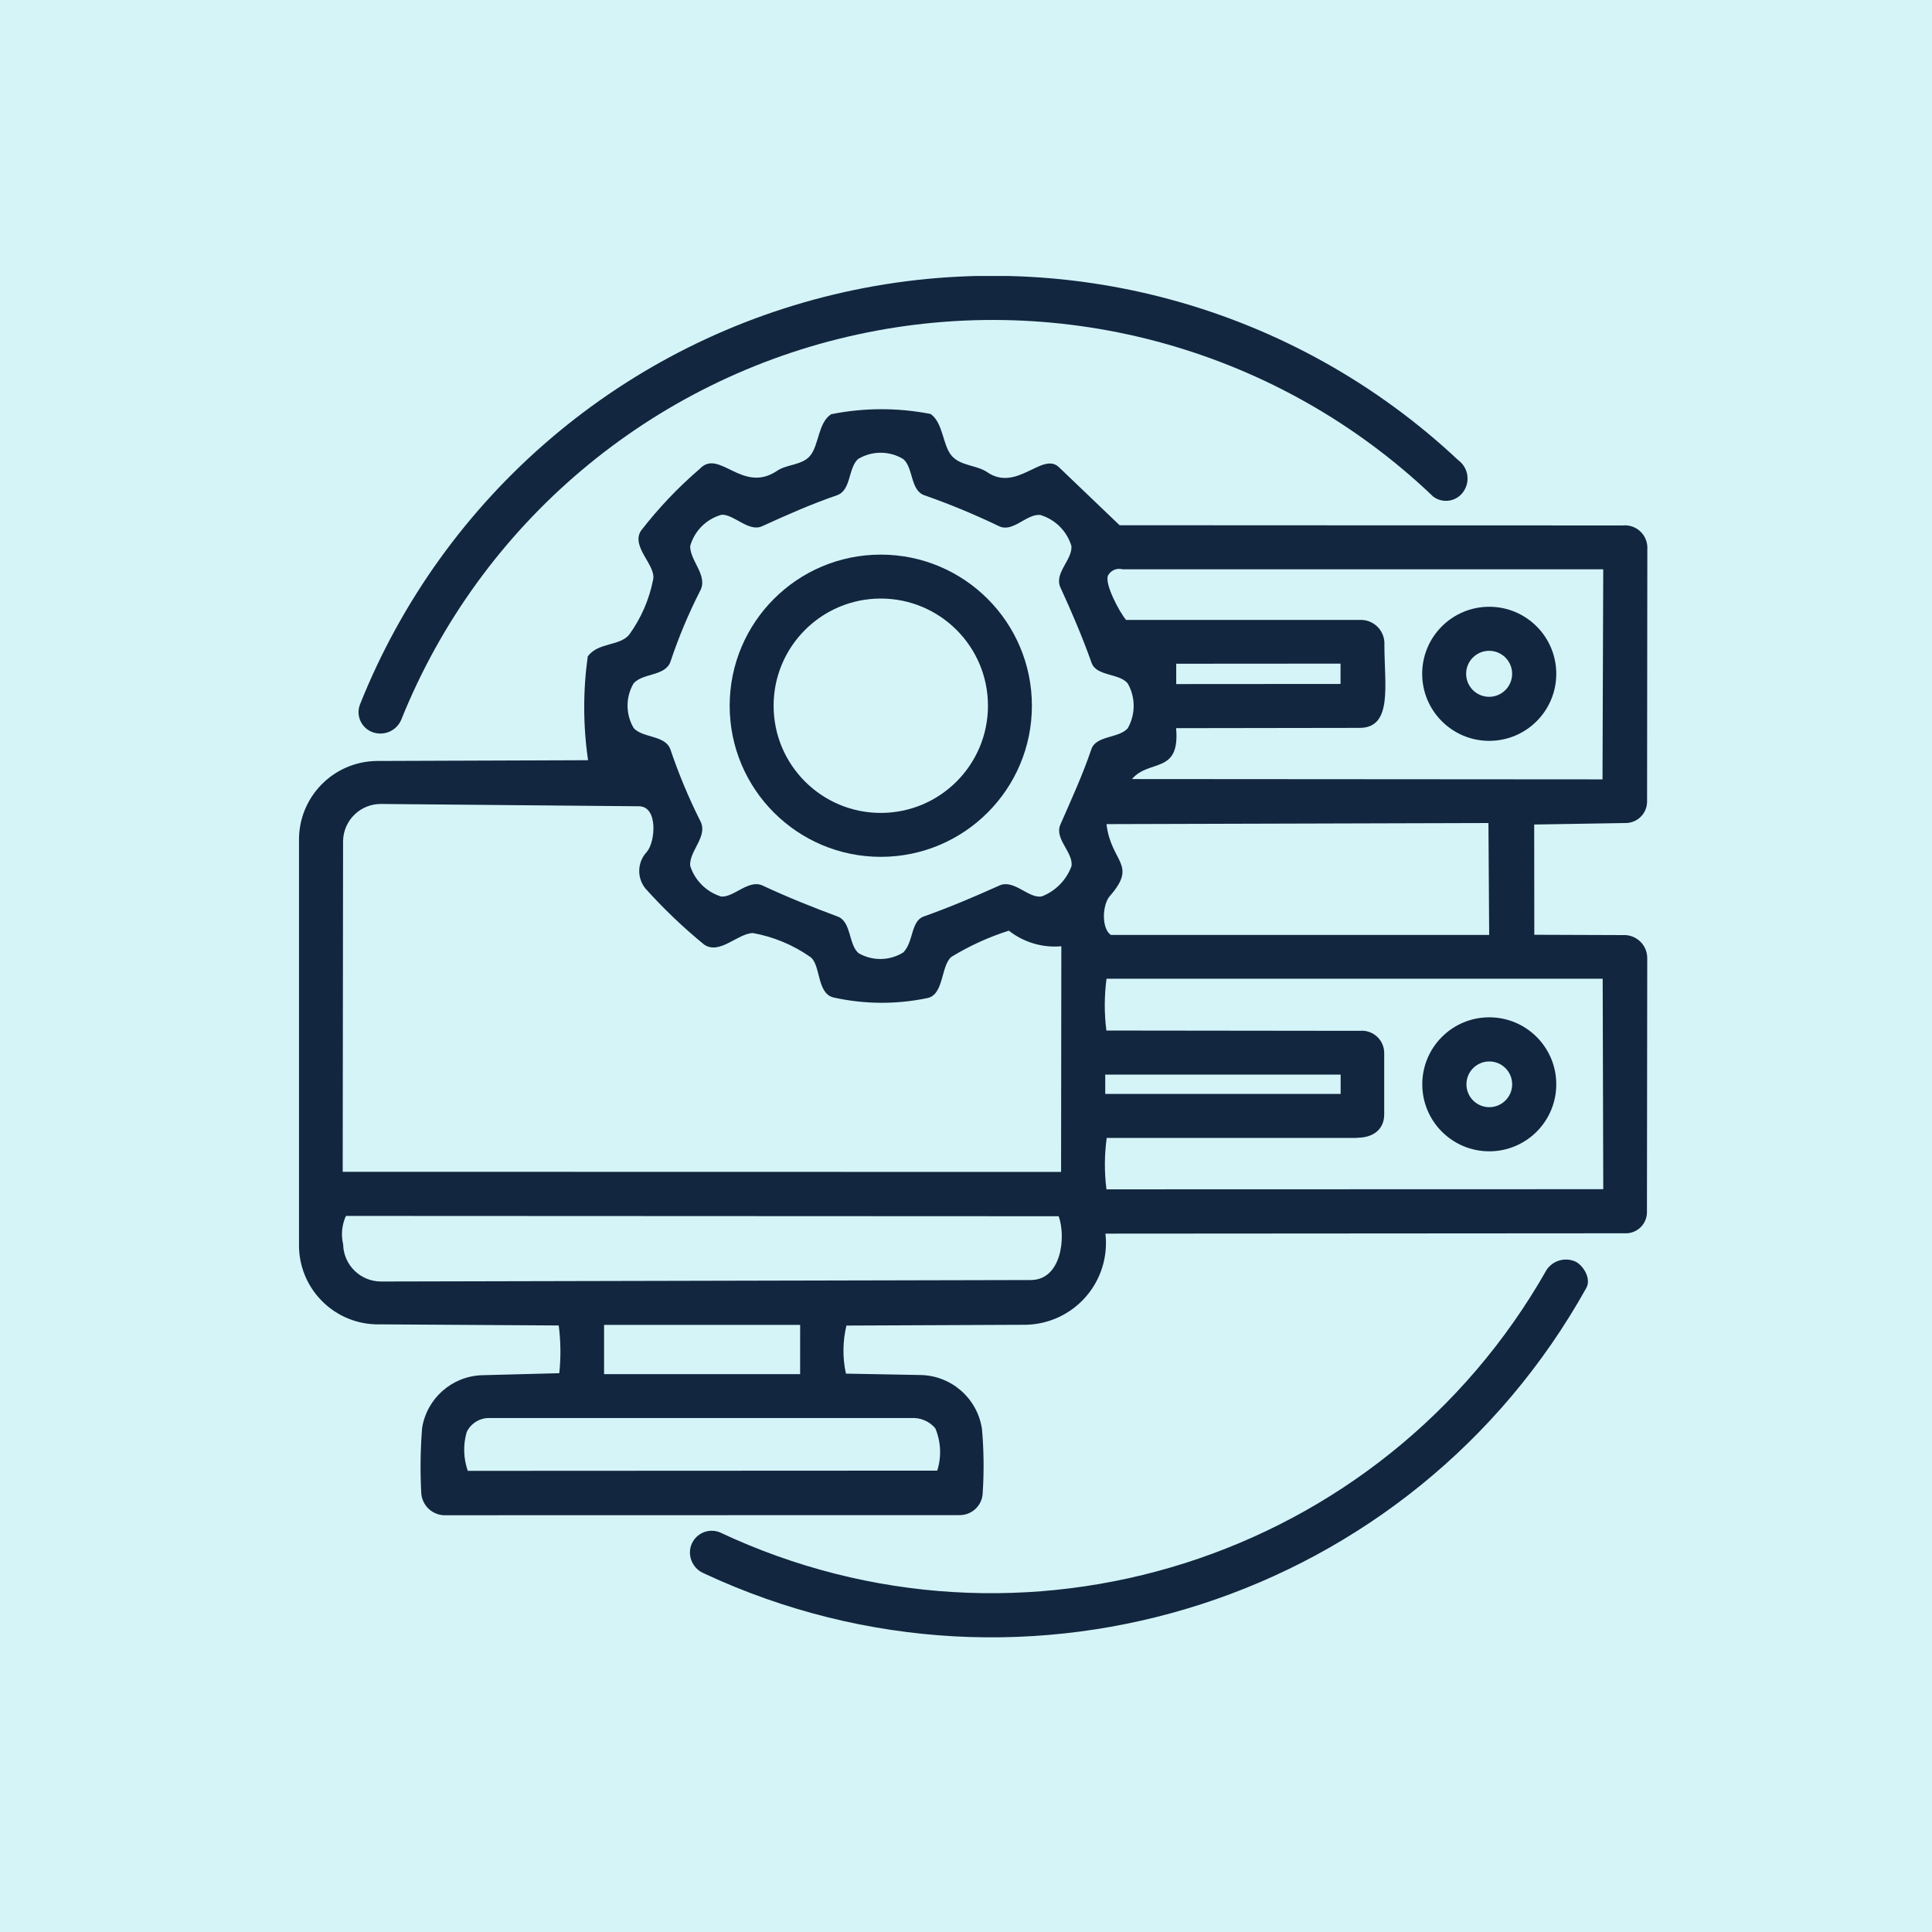
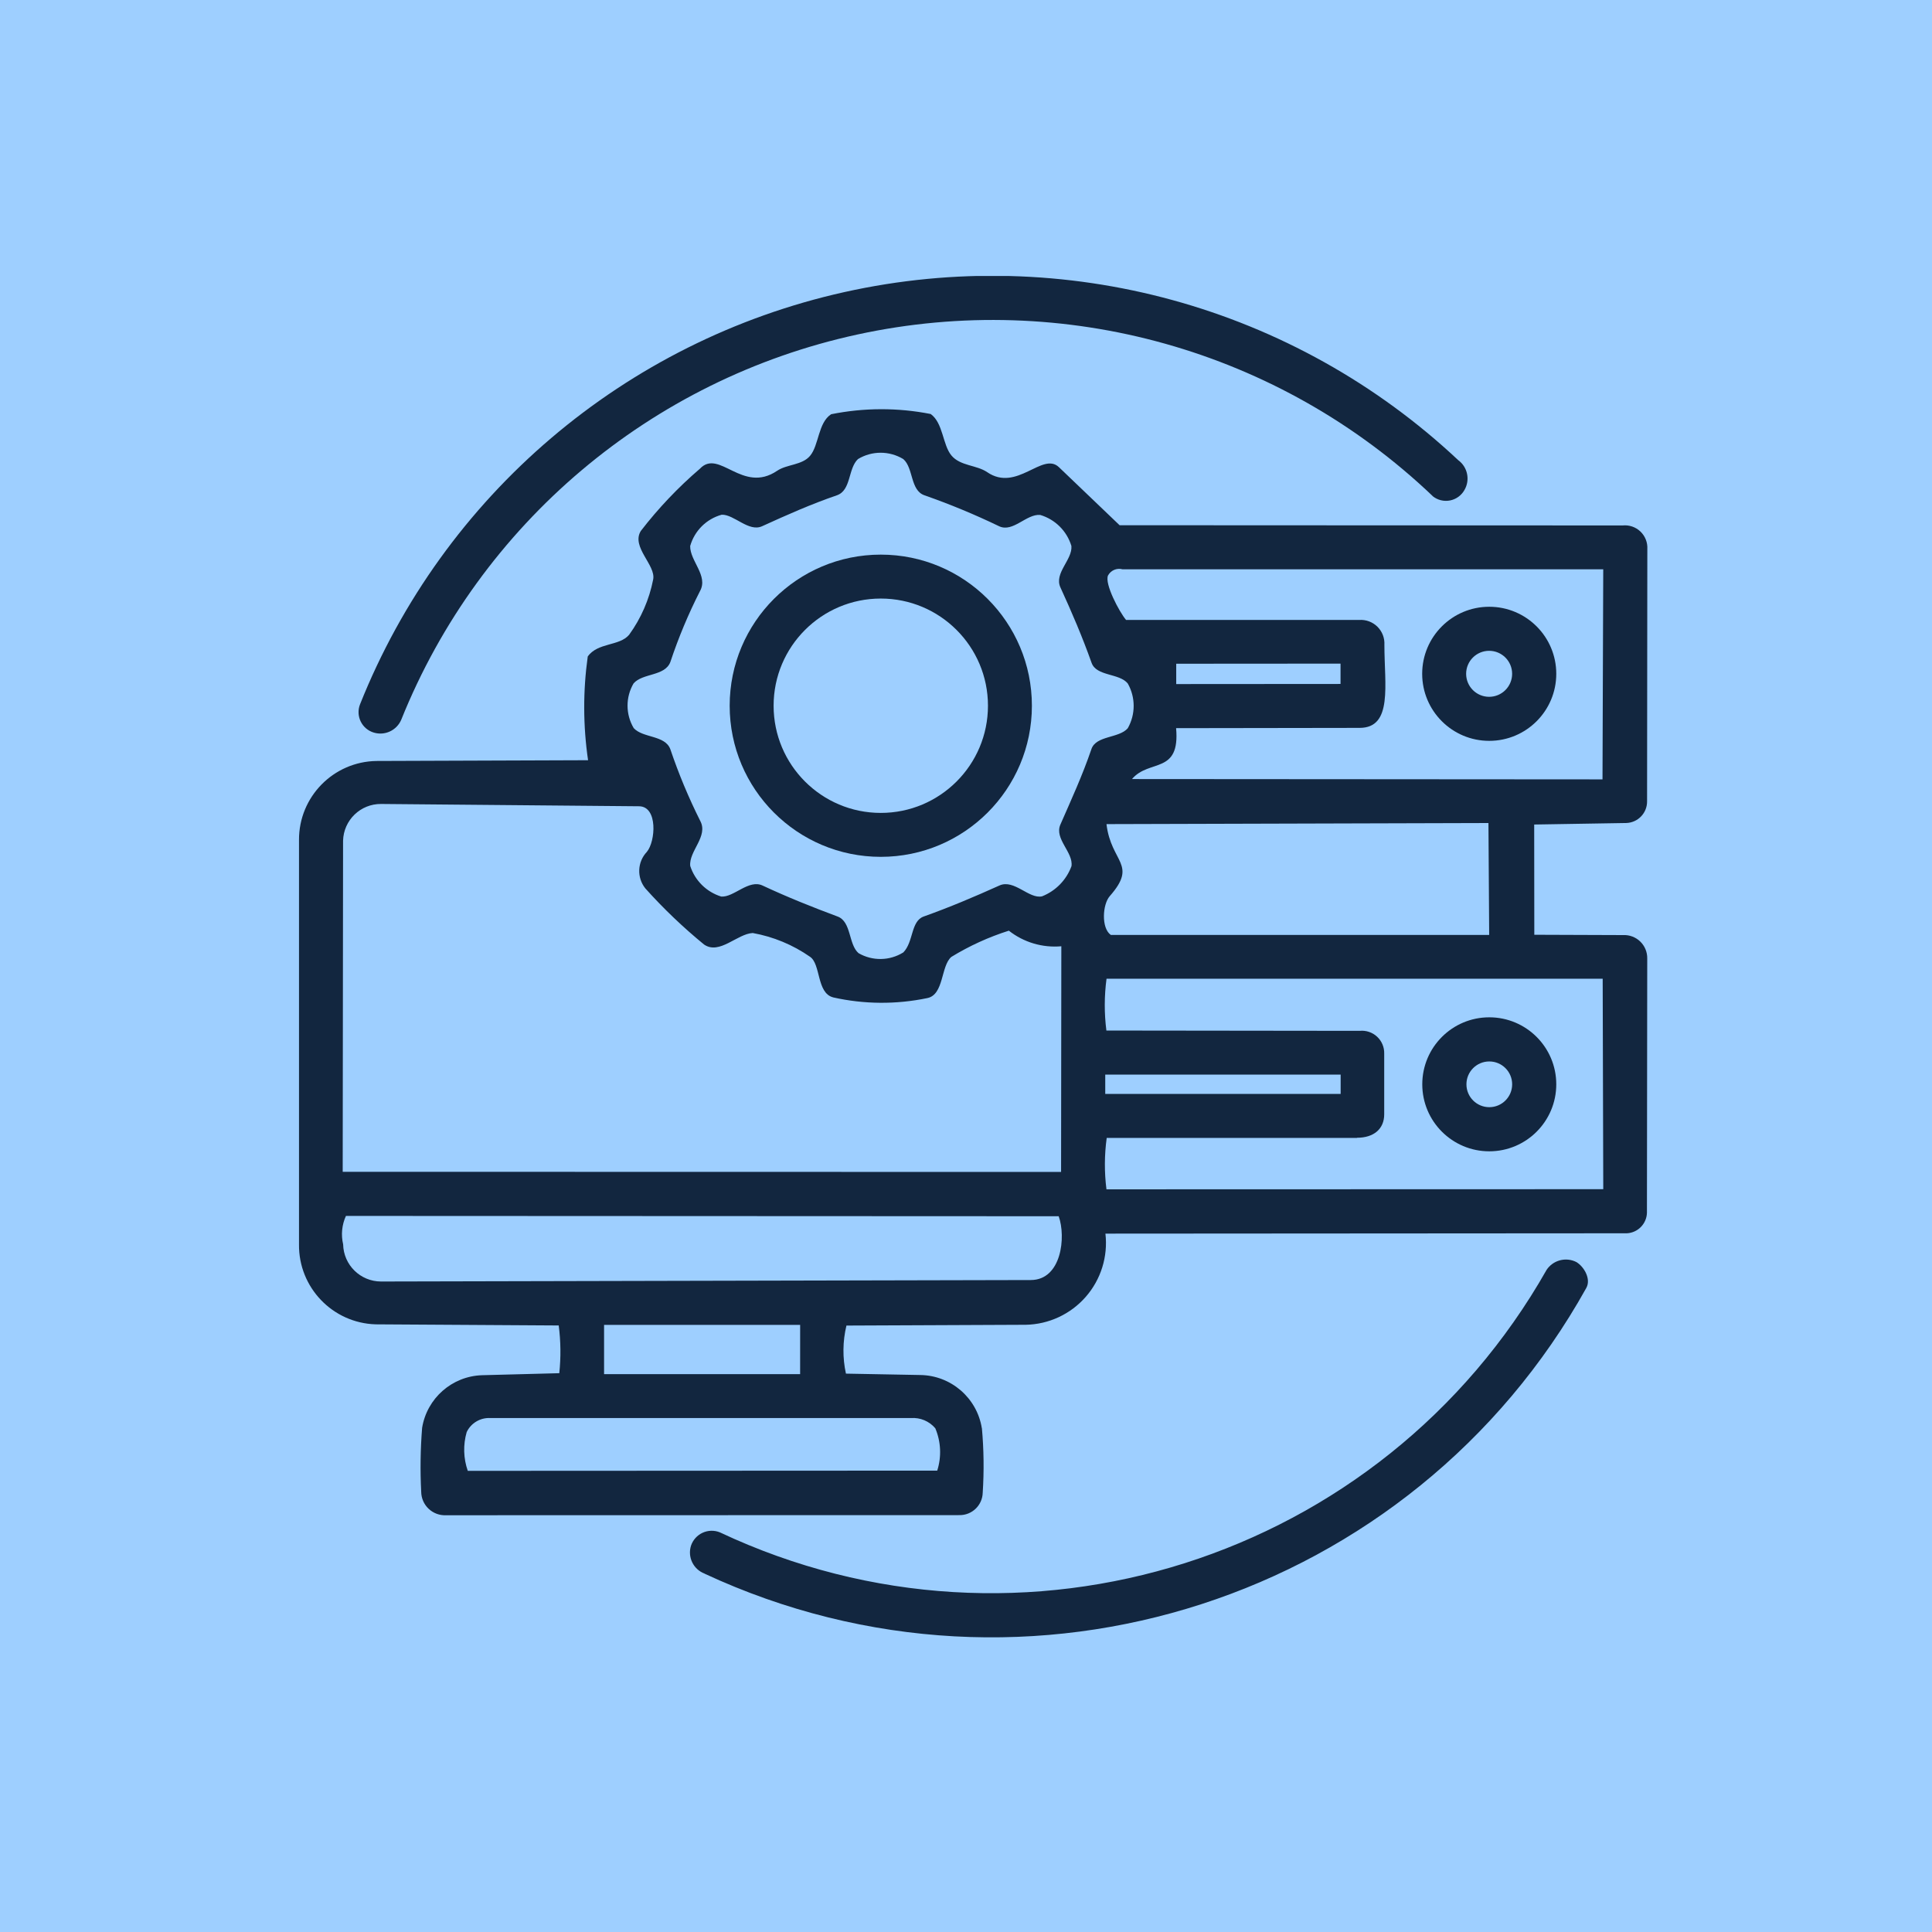
<svg xmlns="http://www.w3.org/2000/svg" width="84" height="84" viewBox="0 0 84 84">
  <defs>
    <clipPath id="clip-path">
      <rect id="Rectángulo_464983" data-name="Rectángulo 464983" width="58.622" height="59.187" fill="#12263f" />
    </clipPath>
  </defs>
  <g id="Grupo_1212686" data-name="Grupo 1212686" transform="translate(-705.711 -558)">
    <g id="Grupo_1212674" data-name="Grupo 1212674" transform="translate(0.082 -1130)">
      <g id="Grupo_1185067" data-name="Grupo 1185067" transform="translate(18054.111 2549.378)">
-         <path id="Trazado_997620" data-name="Trazado 997620" d="M133.124,646.71a15.477,15.477,0,1,0-14.332-.01" transform="translate(-17432.65 -1458.182)" fill="#ffde92" stroke="#000" stroke-miterlimit="10" stroke-width="2" />
-         <rect id="Rectángulo_454823" data-name="Rectángulo 454823" width="14.333" height="4.288" transform="translate(-17313.857 -811.485)" fill="#ffde92" stroke="#000" stroke-miterlimit="10" stroke-width="2" />
-         <rect id="Rectángulo_454824" data-name="Rectángulo 454824" width="14.333" height="4.288" transform="translate(-17313.857 -807.197)" fill="#ffde92" stroke="#000" stroke-miterlimit="10" stroke-width="2" />
-         <path id="Trazado_997621" data-name="Trazado 997621" d="M135.492,688.628h-6.283a4.025,4.025,0,0,1-4.025-4.025v-.263h14.333v.263A4.025,4.025,0,0,1,135.492,688.628Z" transform="translate(-17439.041 -1487.249)" fill="#ffde92" stroke="#000" stroke-miterlimit="10" stroke-width="2" />
+         <path id="Trazado_997620" data-name="Trazado 997620" d="M133.124,646.71a15.477,15.477,0,1,0-14.332-.01" transform="translate(-17432.65 -1458.182)" fill="#9ecfff" stroke="#000" stroke-miterlimit="10" stroke-width="2" />
+         <rect id="Rectángulo_454823" data-name="Rectángulo 454823" width="14.333" height="4.288" transform="translate(-17313.857 -811.485)" fill="#9ecfff" stroke="#000" stroke-miterlimit="10" stroke-width="2" />
+         <rect id="Rectángulo_454824" data-name="Rectángulo 454824" width="14.333" height="4.288" transform="translate(-17313.857 -807.197)" fill="#9ecfff" stroke="#000" stroke-miterlimit="10" stroke-width="2" />
+         <path id="Trazado_997621" data-name="Trazado 997621" d="M135.492,688.628h-6.283a4.025,4.025,0,0,1-4.025-4.025v-.263h14.333v.263A4.025,4.025,0,0,1,135.492,688.628Z" transform="translate(-17439.041 -1487.249)" fill="#9ecfff" stroke="#000" stroke-miterlimit="10" stroke-width="2" />
        <line id="Línea_3231" data-name="Línea 3231" y1="7.578" transform="translate(-17306.686 -853.378)" fill="none" stroke="#000" stroke-miterlimit="10" stroke-width="2" />
        <line id="Línea_3232" data-name="Línea 3232" x1="4.454" y1="6.13" transform="translate(-17323.246 -847.991)" fill="none" stroke="#000" stroke-miterlimit="10" stroke-width="2" />
        <line id="Línea_3233" data-name="Línea 3233" x1="7.2" y1="2.336" transform="translate(-17333.482 -833.901)" fill="none" stroke="#000" stroke-miterlimit="10" stroke-width="2" />
        <line id="Línea_3234" data-name="Línea 3234" x1="7.2" y2="2.341" transform="translate(-17333.482 -818.828)" fill="none" stroke="#000" stroke-miterlimit="10" stroke-width="2" />
        <line id="Línea_3235" data-name="Línea 3235" x1="7.2" y1="2.341" transform="translate(-17287.084 -818.828)" fill="none" stroke="#000" stroke-miterlimit="10" stroke-width="2" />
        <line id="Línea_3236" data-name="Línea 3236" x1="7.2" y2="2.336" transform="translate(-17287.084 -833.901)" fill="none" stroke="#000" stroke-miterlimit="10" stroke-width="2" />
        <line id="Línea_3237" data-name="Línea 3237" x1="4.454" y2="6.125" transform="translate(-17294.572 -847.991)" fill="none" stroke="#000" stroke-miterlimit="10" stroke-width="2" />
-         <path id="Trazado_997622" data-name="Trazado 997622" d="M119,638.208a10.647,10.647,0,0,1,4.484-8.693" transform="translate(-17436.35 -1463.403)" fill="#ffde92" stroke="#000" stroke-miterlimit="10" stroke-width="2" />
+         <path id="Trazado_997622" data-name="Trazado 997622" d="M119,638.208a10.647,10.647,0,0,1,4.484-8.693" transform="translate(-17436.35 -1463.403)" fill="#9ecfff" stroke="#000" stroke-miterlimit="10" stroke-width="2" />
        <line id="Línea_3238" data-name="Línea 3238" y2="8.634" transform="translate(-17306.686 -820.12)" fill="none" stroke="#000" stroke-miterlimit="10" stroke-width="2" />
-         <path id="Trazado_997623" data-name="Trazado 997623" d="M133.157,647.74l2.669,3.47,3-3.47" transform="translate(-17442.51 -1471.329)" fill="#ffde92" stroke="#000" stroke-miterlimit="10" stroke-width="2" />
-         <path id="Trazado_997624" data-name="Trazado 997624" d="M132.431,691.931a3.07,3.07,0,1,0,6.14,0" transform="translate(-17442.193 -1490.551)" fill="#ffde92" stroke="#000" stroke-miterlimit="10" stroke-width="2" />
+         <path id="Trazado_997623" data-name="Trazado 997623" d="M133.157,647.74l2.669,3.47,3-3.47" transform="translate(-17442.51 -1471.329)" fill="#9ecfff" stroke="#000" stroke-miterlimit="10" stroke-width="2" />
+         <path id="Trazado_997624" data-name="Trazado 997624" d="M132.431,691.931a3.07,3.07,0,1,0,6.14,0" transform="translate(-17442.193 -1490.551)" fill="#9ecfff" stroke="#000" stroke-miterlimit="10" stroke-width="2" />
      </g>
-       <rect id="Rectángulo_459857" data-name="Rectángulo 459857" width="84" height="84" transform="translate(705.629 1688)" fill="#d5f4f8" />
+       <rect id="Rectángulo_459857" data-name="Rectángulo 459857" width="84" height="84" transform="translate(705.629 1688)" fill="#9ecfff" />
    </g>
    <g id="Grupo_1212687" data-name="Grupo 1212687" transform="translate(718.711 570)">
      <g id="Grupo_1212076" data-name="Grupo 1212076" clip-path="url(#clip-path)">
        <path id="Trazado_1284101" data-name="Trazado 1284101" d="M29.691,74.612a18.112,18.112,0,0,1,.036,2.805,1,1,0,0,1-1.016.978L6.4,78.4a1.032,1.032,0,0,1-1.087-1.023A21.207,21.207,0,0,1,5.353,74.6a2.729,2.729,0,0,1,2.6-2.288l3.364-.088a8.846,8.846,0,0,0-.025-2.075L3.328,70.1A3.438,3.438,0,0,1,0,66.625L0,49.038a3.421,3.421,0,0,1,3.368-3.432l9.2-.033a15.957,15.957,0,0,1-.014-4.509c.436-.618,1.375-.442,1.8-.946a6.078,6.078,0,0,0,1.044-2.4c.131-.624-.963-1.408-.539-2.11A18.216,18.216,0,0,1,17.43,32.9c.84-.893,1.846,1.113,3.36.088.421-.285,1.084-.239,1.429-.648.391-.463.347-1.439.917-1.81a11.089,11.089,0,0,1,4.328-.01c.545.391.516,1.335.9,1.8s1.094.412,1.559.73c1.29.881,2.4-.9,3.116-.219l2.639,2.525,21.869.01a.975.975,0,0,1,1.076,1.029l-.011,10.964a.934.934,0,0,1-.908.944l-4,.066.005,4.793,3.86.014a1,1,0,0,1,1.05,1.016l-.013,11.064a.921.921,0,0,1-.866.885l-22.678.015a3.555,3.555,0,0,1-3.46,3.963l-7.8.034a4.649,4.649,0,0,0-.022,2.09l3.229.06a2.75,2.75,0,0,1,2.68,2.315M26.274,53.931c.453-.463.32-1.361.888-1.563,1.123-.4,2.2-.856,3.294-1.349.636-.286,1.285.6,1.85.472a2.239,2.239,0,0,0,1.28-1.311c.09-.6-.755-1.187-.483-1.807.481-1.1.963-2.147,1.349-3.281.2-.6,1.2-.466,1.582-.91a1.974,1.974,0,0,0,0-1.944c-.364-.456-1.365-.306-1.574-.9-.4-1.125-.854-2.186-1.355-3.279-.285-.622.529-1.2.478-1.8a2.014,2.014,0,0,0-1.359-1.351c-.6-.048-1.18.773-1.78.494A31.133,31.133,0,0,0,27.2,34.057c-.63-.211-.479-1.191-.926-1.577a1.9,1.9,0,0,0-1.971,0c-.438.414-.289,1.359-.917,1.575-1.119.384-2.167.85-3.25,1.344-.586.267-1.22-.52-1.758-.5a1.965,1.965,0,0,0-1.37,1.361c-.013.65.8,1.294.426,1.961A22.3,22.3,0,0,0,16.147,41.3c-.236.629-1.2.476-1.6.933a1.912,1.912,0,0,0,.006,1.944c.4.438,1.36.3,1.591.915a24.367,24.367,0,0,0,1.3,3.117c.366.675-.5,1.312-.434,1.962A2.051,2.051,0,0,0,18.356,51.5c.544.048,1.195-.763,1.8-.478,1.082.506,2.157.935,3.265,1.348.6.225.465,1.21.906,1.591a1.888,1.888,0,0,0,1.943-.029m11.865-9.753c.18,2.023-1.175,1.331-1.918,2.213l20.457.014.032-9.134-20.9,0a.553.553,0,0,0-.631.268c-.161.355.489,1.585.784,1.934l10.139,0a1.027,1.027,0,0,1,1.093,1.085c0,1.741.373,3.606-1.076,3.608Zm7.149-2.806-7.144.005v.884l7.144-.005ZM23.22,55.883c-.719-.189-.528-1.443-1-1.763a6.3,6.3,0,0,0-2.491-1.034c-.676.031-1.447.963-2.118.5a22.98,22.98,0,0,1-2.552-2.439,1.209,1.209,0,0,1,.065-1.589c.379-.45.487-1.975-.339-1.983l-11.215-.1a1.64,1.64,0,0,0-1.654,1.6L1.9,63.468l31.234.006.011-9.812a3.229,3.229,0,0,1-2.282-.678,11.349,11.349,0,0,0-2.5,1.141c-.462.391-.315,1.644-1.045,1.79a9.669,9.669,0,0,1-4.1-.031m12.074-2.715,16.455,0-.032-4.865-16.607.047c.2,1.687,1.371,1.733.142,3.132-.313.356-.376,1.38.041,1.682M46,61.994H35.118a8.477,8.477,0,0,0-.011,2.236l21.6-.006-.025-9.15-21.572,0a8.662,8.662,0,0,0-.006,2.252l11.013.013a.97.97,0,0,1,1.066.994v2.636c0,.638-.456,1.019-1.184,1.019M35.054,59.241v.84l10.235,0v-.84Zm-3.24,8.933c1.343,0,1.539-1.876,1.216-2.774L2.041,65.386a1.912,1.912,0,0,0-.122,1.235,1.65,1.65,0,0,0,1.647,1.617ZM21.789,70.124H13.264v2.142h8.524Zm5.96,6.336a2.661,2.661,0,0,0-.084-1.841,1.268,1.268,0,0,0-1.056-.445l-18.288,0a1.076,1.076,0,0,0-1.03.61,2.777,2.777,0,0,0,.047,1.686Z" transform="translate(0 -24.52)" fill="#12263f" />
        <path id="Trazado_1284102" data-name="Trazado 1284102" d="M60.278,9.566A27.718,27.718,0,0,0,15.434,19.3a.987.987,0,0,1-1.193.552.927.927,0,0,1-.6-1.219A29.6,29.6,0,0,1,61.392,8.008.991.991,0,0,1,61.666,9.3a.921.921,0,0,1-1.388.271" transform="translate(-10.991 -0.001)" fill="#12263f" />
        <path id="Trazado_1284103" data-name="Trazado 1284103" d="M89.654,237.646a.981.981,0,0,1-.593-1.22.95.95,0,0,1,1.252-.576,27.742,27.742,0,0,0,35.949-11.416,1.01,1.01,0,0,1,1.221-.368c.328.129.746.73.5,1.164a29.592,29.592,0,0,1-38.335,12.417" transform="translate(-72.016 -181.227)" fill="#12263f" />
        <path id="Trazado_1284104" data-name="Trazado 1284104" d="M111.208,70.016a6.57,6.57,0,1,1-6.57-6.57,6.57,6.57,0,0,1,6.57,6.57m-1.91,0a4.66,4.66,0,1,0-4.66,4.66,4.66,4.66,0,0,0,4.66-4.66" transform="translate(-79.343 -51.332)" fill="#12263f" />
        <path id="Trazado_1284105" data-name="Trazado 1284105" d="M261.612,171.72a2.913,2.913,0,1,1-2.913-2.913,2.913,2.913,0,0,1,2.913,2.913m-1.918,0a.994.994,0,1,0-.994.994.994.994,0,0,0,.994-.994" transform="translate(-206.948 -136.576)" fill="#12263f" />
        <path id="Trazado_1284106" data-name="Trazado 1284106" d="M261.6,78.232a2.915,2.915,0,1,1-2.915-2.915,2.915,2.915,0,0,1,2.915,2.915m-1.919,0a1,1,0,1,0-1,1,1,1,0,0,0,1-1" transform="translate(-206.936 -60.936)" fill="#12263f" />
      </g>
    </g>
  </g>
</svg>
